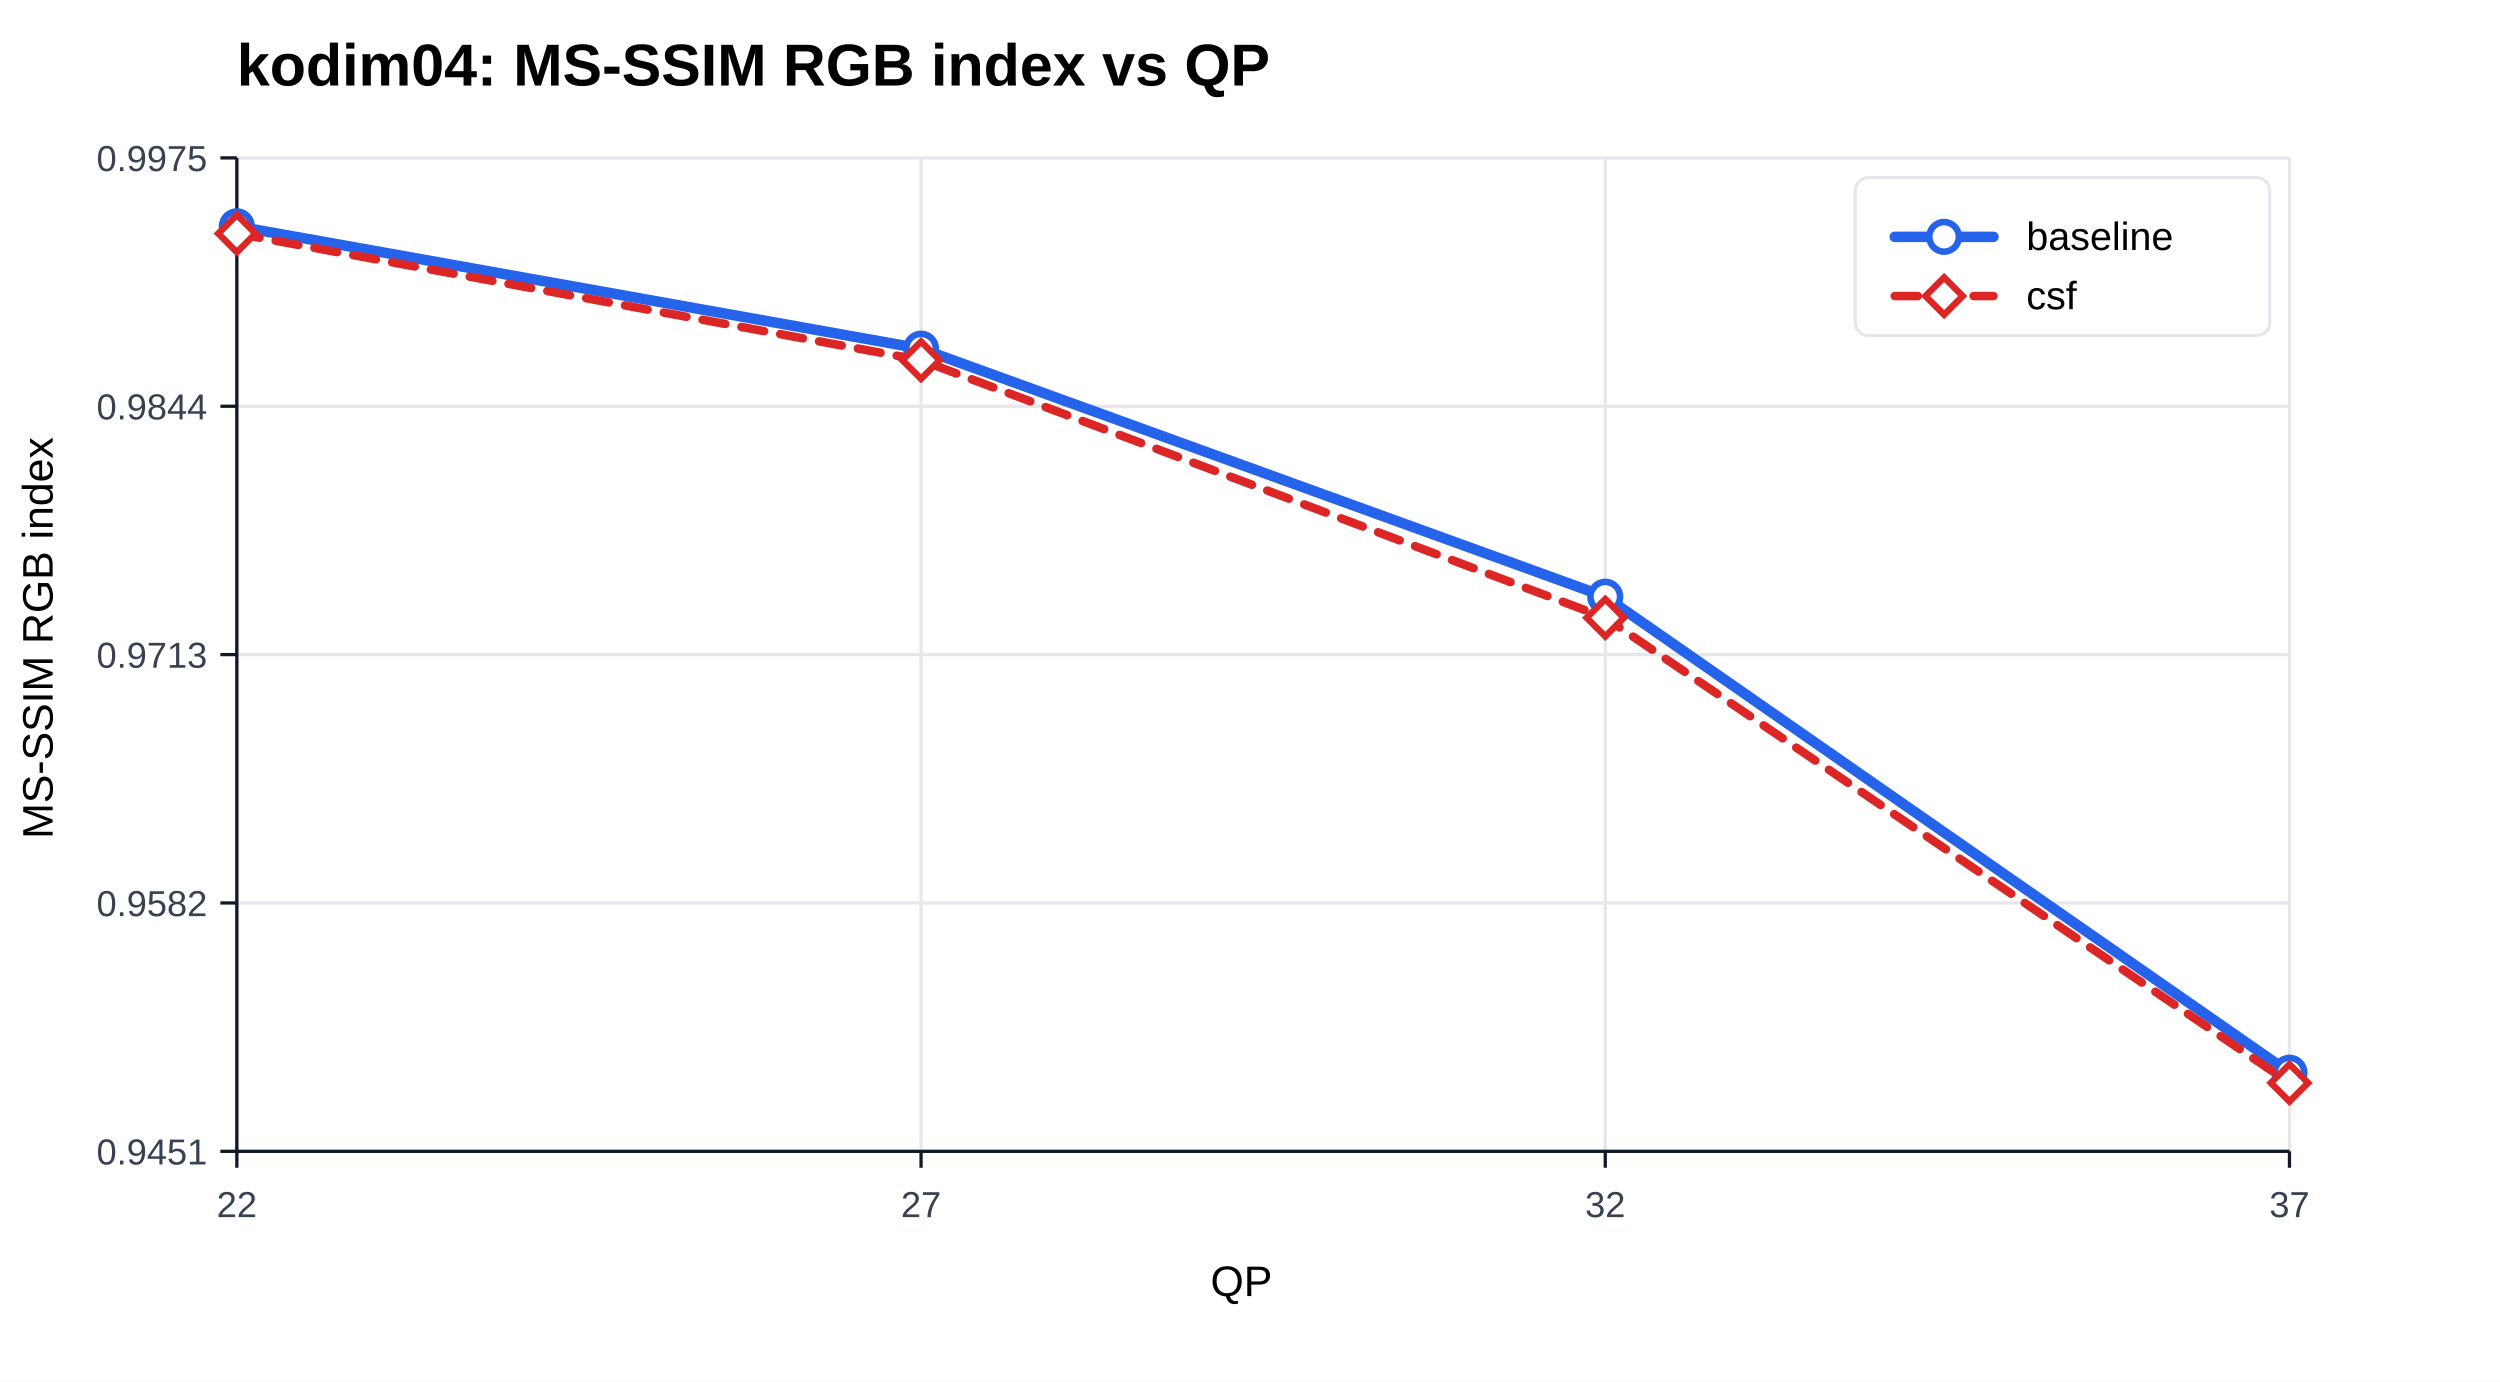
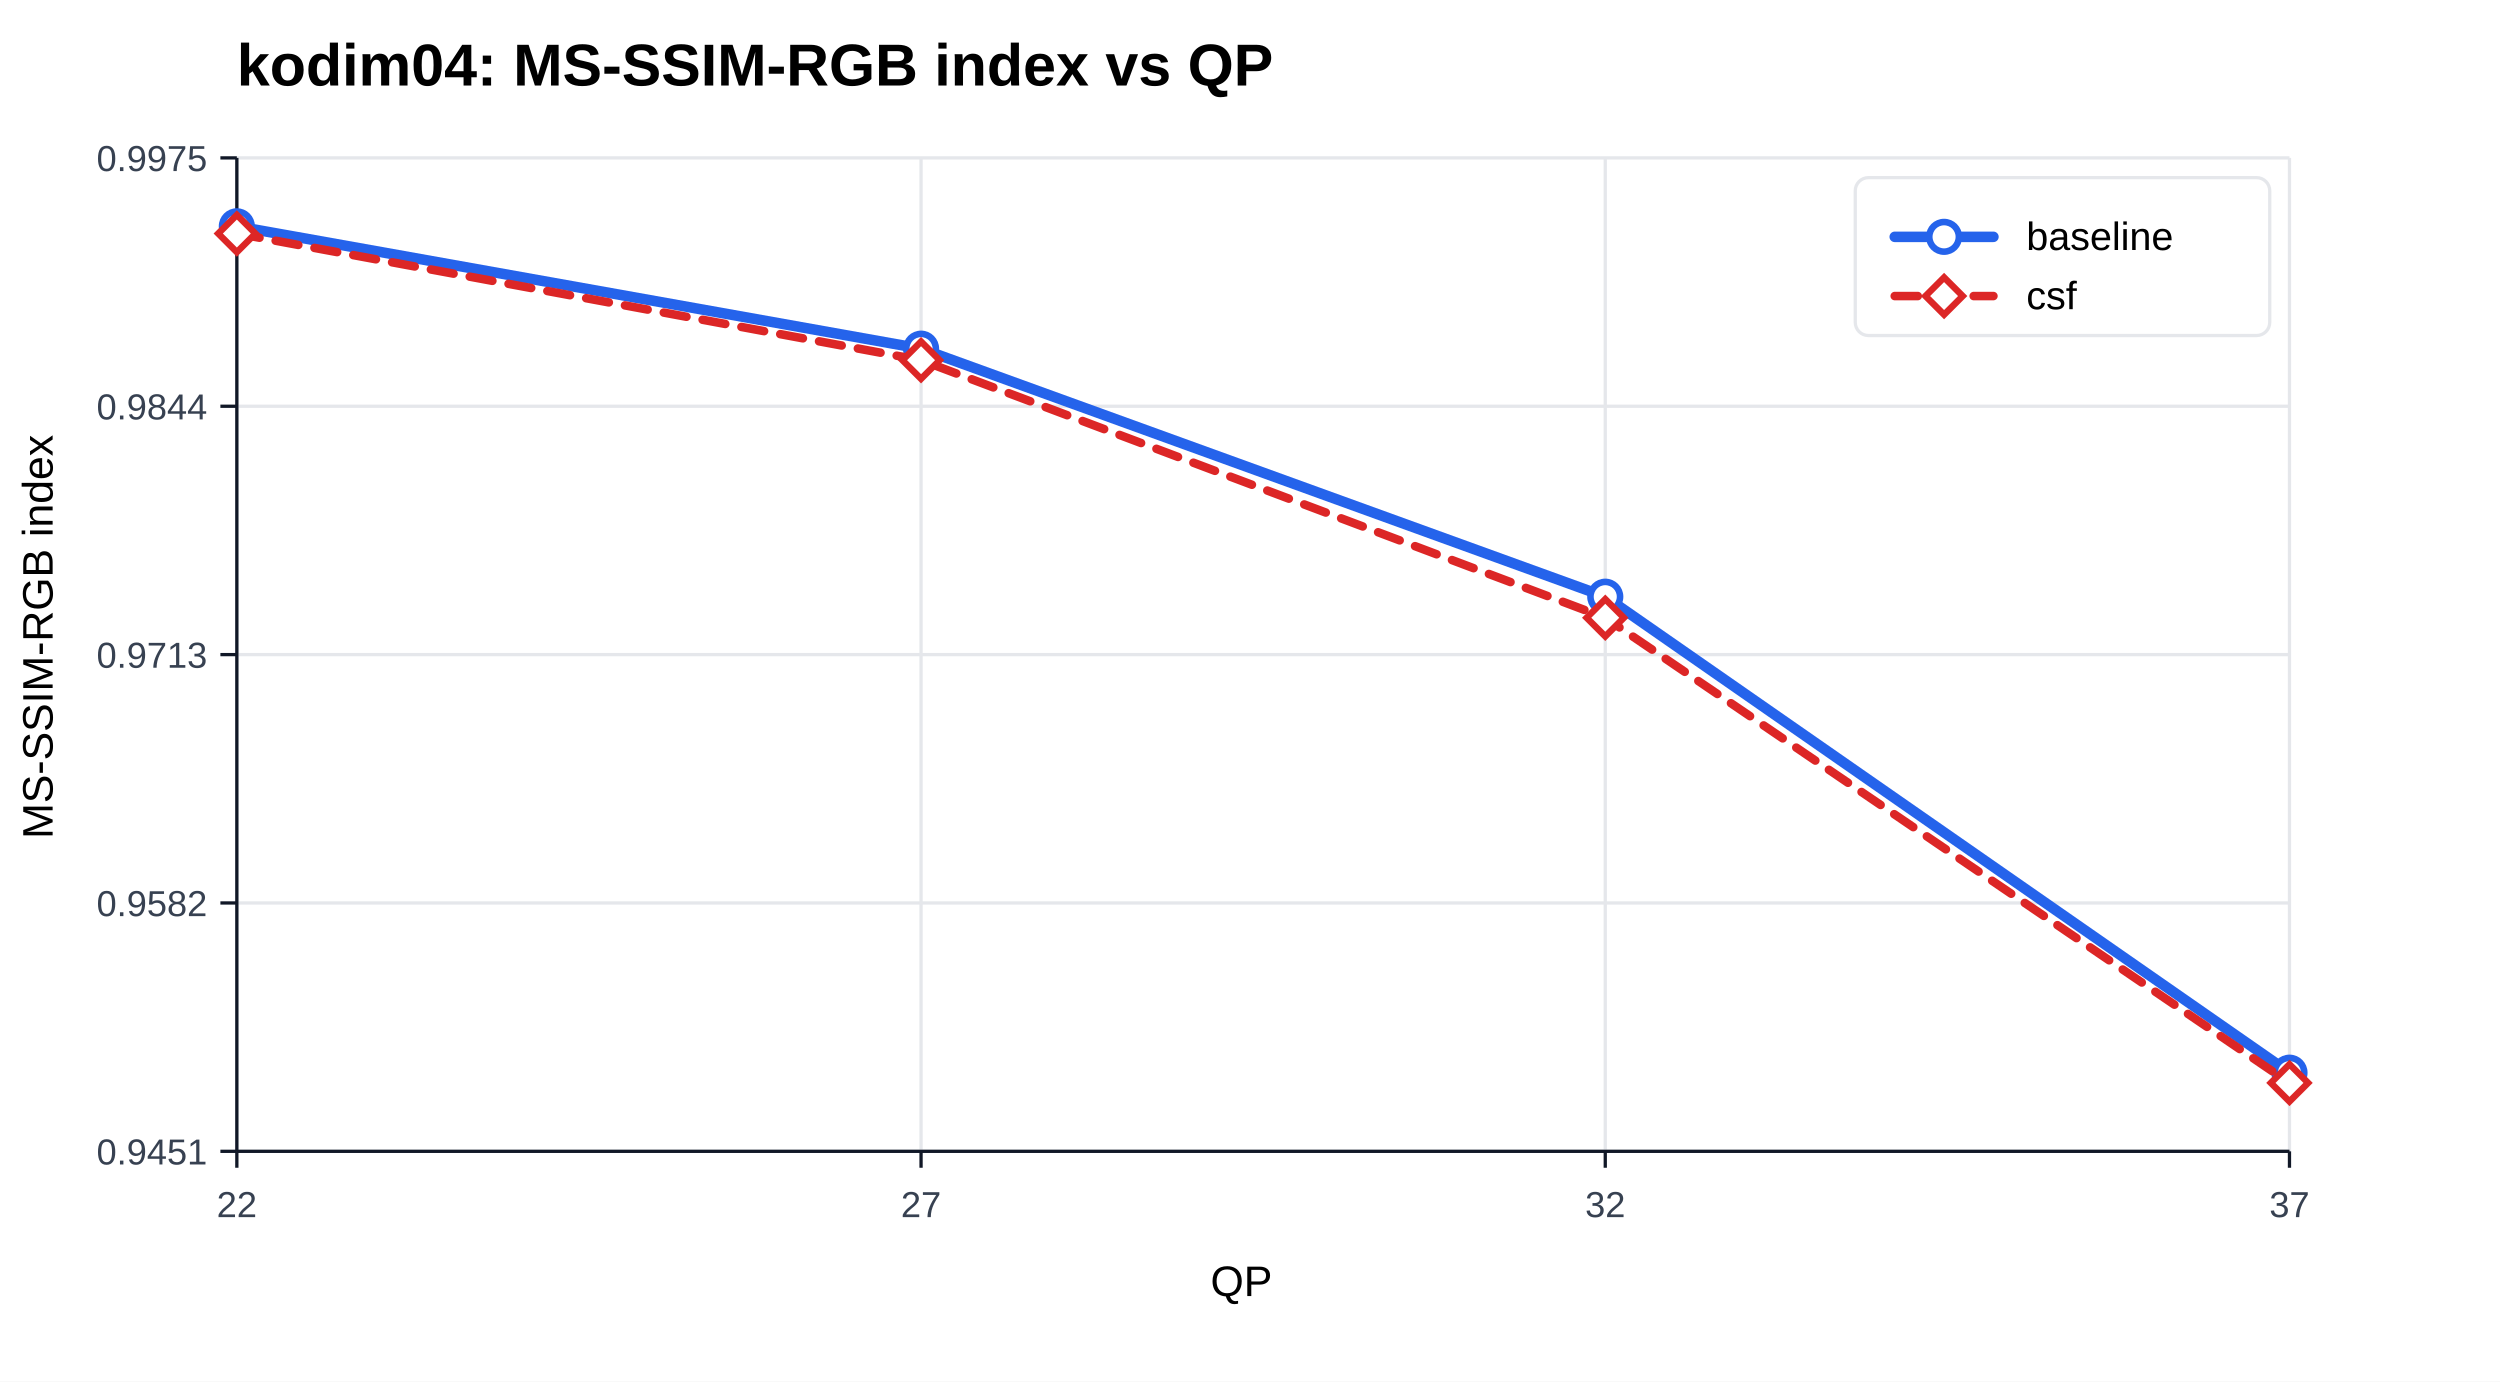
<svg xmlns="http://www.w3.org/2000/svg" width="760" height="420" viewBox="0 0 760 420">
  <rect width="100%" height="100%" fill="#ffffff" />
-   <text x="72" y="26" font-family="Arial" font-size="18" font-weight="700">kodim04: MS-SSIM RGB index vs QP</text>
+   <text x="72" y="26" font-family="Arial" font-size="18" font-weight="700">kodim04: MS-SSIM-RGB index vs QP</text>
  <line x1="72.0" y1="48" x2="72.0" y2="350" stroke="#e5e7eb" stroke-width="1" />
  <line x1="280.0" y1="48" x2="280.0" y2="350" stroke="#e5e7eb" stroke-width="1" />
  <line x1="488.0" y1="48" x2="488.0" y2="350" stroke="#e5e7eb" stroke-width="1" />
  <line x1="696.0" y1="48" x2="696.0" y2="350" stroke="#e5e7eb" stroke-width="1" />
  <line x1="72" y1="350.0" x2="696" y2="350.0" stroke="#e5e7eb" stroke-width="1" />
  <line x1="72" y1="274.5" x2="696" y2="274.5" stroke="#e5e7eb" stroke-width="1" />
  <line x1="72" y1="199.0" x2="696" y2="199.0" stroke="#e5e7eb" stroke-width="1" />
  <line x1="72" y1="123.5" x2="696" y2="123.5" stroke="#e5e7eb" stroke-width="1" />
  <line x1="72" y1="48.0" x2="696" y2="48.0" stroke="#e5e7eb" stroke-width="1" />
  <line x1="72" y1="350" x2="696" y2="350" stroke="#111827" />
  <line x1="72" y1="48" x2="72" y2="350" stroke="#111827" />
  <text x="368" y="394" font-family="Arial" font-size="13">QP</text>
-   <text x="16" y="255" font-family="Arial" font-size="13" transform="rotate(-90 16,255)">MS-SSIM RGB index</text>
+   <text x="16" y="255" font-family="Arial" font-size="13" transform="rotate(-90 16,255)">MS-SSIM-RGB index</text>
  <line x1="72.0" y1="350" x2="72.0" y2="355" stroke="#111827" />
  <text x="72.0" y="370" font-family="Arial" font-size="11" fill="#374151" text-anchor="middle">22</text>
  <line x1="280.0" y1="350" x2="280.0" y2="355" stroke="#111827" />
  <text x="280.0" y="370" font-family="Arial" font-size="11" fill="#374151" text-anchor="middle">27</text>
  <line x1="488.0" y1="350" x2="488.0" y2="355" stroke="#111827" />
  <text x="488.0" y="370" font-family="Arial" font-size="11" fill="#374151" text-anchor="middle">32</text>
  <line x1="696.0" y1="350" x2="696.0" y2="355" stroke="#111827" />
  <text x="696.0" y="370" font-family="Arial" font-size="11" fill="#374151" text-anchor="middle">37</text>
  <line x1="67" y1="350.0" x2="72" y2="350.0" stroke="#111827" />
  <text x="63" y="354.0" font-family="Arial" font-size="11" fill="#374151" text-anchor="end">0.9451</text>
  <line x1="67" y1="274.5" x2="72" y2="274.5" stroke="#111827" />
  <text x="63" y="278.5" font-family="Arial" font-size="11" fill="#374151" text-anchor="end">0.9582</text>
  <line x1="67" y1="199.0" x2="72" y2="199.0" stroke="#111827" />
  <text x="63" y="203.0" font-family="Arial" font-size="11" fill="#374151" text-anchor="end">0.9713</text>
  <line x1="67" y1="123.5" x2="72" y2="123.5" stroke="#111827" />
  <text x="63" y="127.5" font-family="Arial" font-size="11" fill="#374151" text-anchor="end">0.9844</text>
  <line x1="67" y1="48.0" x2="72" y2="48.0" stroke="#111827" />
  <text x="63" y="52.0" font-family="Arial" font-size="11" fill="#374151" text-anchor="end">0.9975</text>
  <polyline fill="none" stroke="#2563eb" stroke-width="3.2" stroke-linecap="round" stroke-linejoin="round" points="72.0,68.8 280.0,106.0 488.0,181.4 696.0,326.1" />
  <circle cx="72.0" cy="68.8" r="4.5" fill="#ffffff" stroke="#2563eb" stroke-width="2" />
  <circle cx="280.0" cy="106.0" r="4.5" fill="#ffffff" stroke="#2563eb" stroke-width="2" />
  <circle cx="488.0" cy="181.4" r="4.5" fill="#ffffff" stroke="#2563eb" stroke-width="2" />
  <circle cx="696.0" cy="326.1" r="4.5" fill="#ffffff" stroke="#2563eb" stroke-width="2" />
  <polyline fill="none" stroke="#dc2626" stroke-width="2.6" stroke-linecap="round" stroke-linejoin="round" stroke-dasharray="7 5" points="72.0,71.0 280.0,109.5 488.0,187.8 696.0,329.2" />
  <rect x="68.0" y="67.0" width="8" height="8" transform="rotate(45 72.0 71.0)" fill="#ffffff" stroke="#dc2626" stroke-width="2" />
  <rect x="276.0" y="105.5" width="8" height="8" transform="rotate(45 280.0 109.5)" fill="#ffffff" stroke="#dc2626" stroke-width="2" />
  <rect x="484.0" y="183.8" width="8" height="8" transform="rotate(45 488.0 187.8)" fill="#ffffff" stroke="#dc2626" stroke-width="2" />
  <rect x="692.0" y="325.2" width="8" height="8" transform="rotate(45 696.0 329.2)" fill="#ffffff" stroke="#dc2626" stroke-width="2" />
  <rect x="564" y="54" width="126" height="48" rx="4" fill="#ffffff" stroke="#e5e7eb" />
  <line x1="576" y1="72" x2="606" y2="72" stroke="#2563eb" stroke-width="3.2" stroke-linecap="round" />
  <circle cx="591.0" cy="72.0" r="4.5" fill="#ffffff" stroke="#2563eb" stroke-width="2" />
  <text x="616" y="76" font-family="Arial" font-size="12">baseline</text>
  <line x1="576" y1="90" x2="606" y2="90" stroke="#dc2626" stroke-width="2.6" stroke-linecap="round" stroke-dasharray="7 5" />
  <rect x="587.0" y="86.0" width="8" height="8" transform="rotate(45 591.0 90.0)" fill="#ffffff" stroke="#dc2626" stroke-width="2" />
  <text x="616" y="94" font-family="Arial" font-size="12">csf</text>
</svg>
